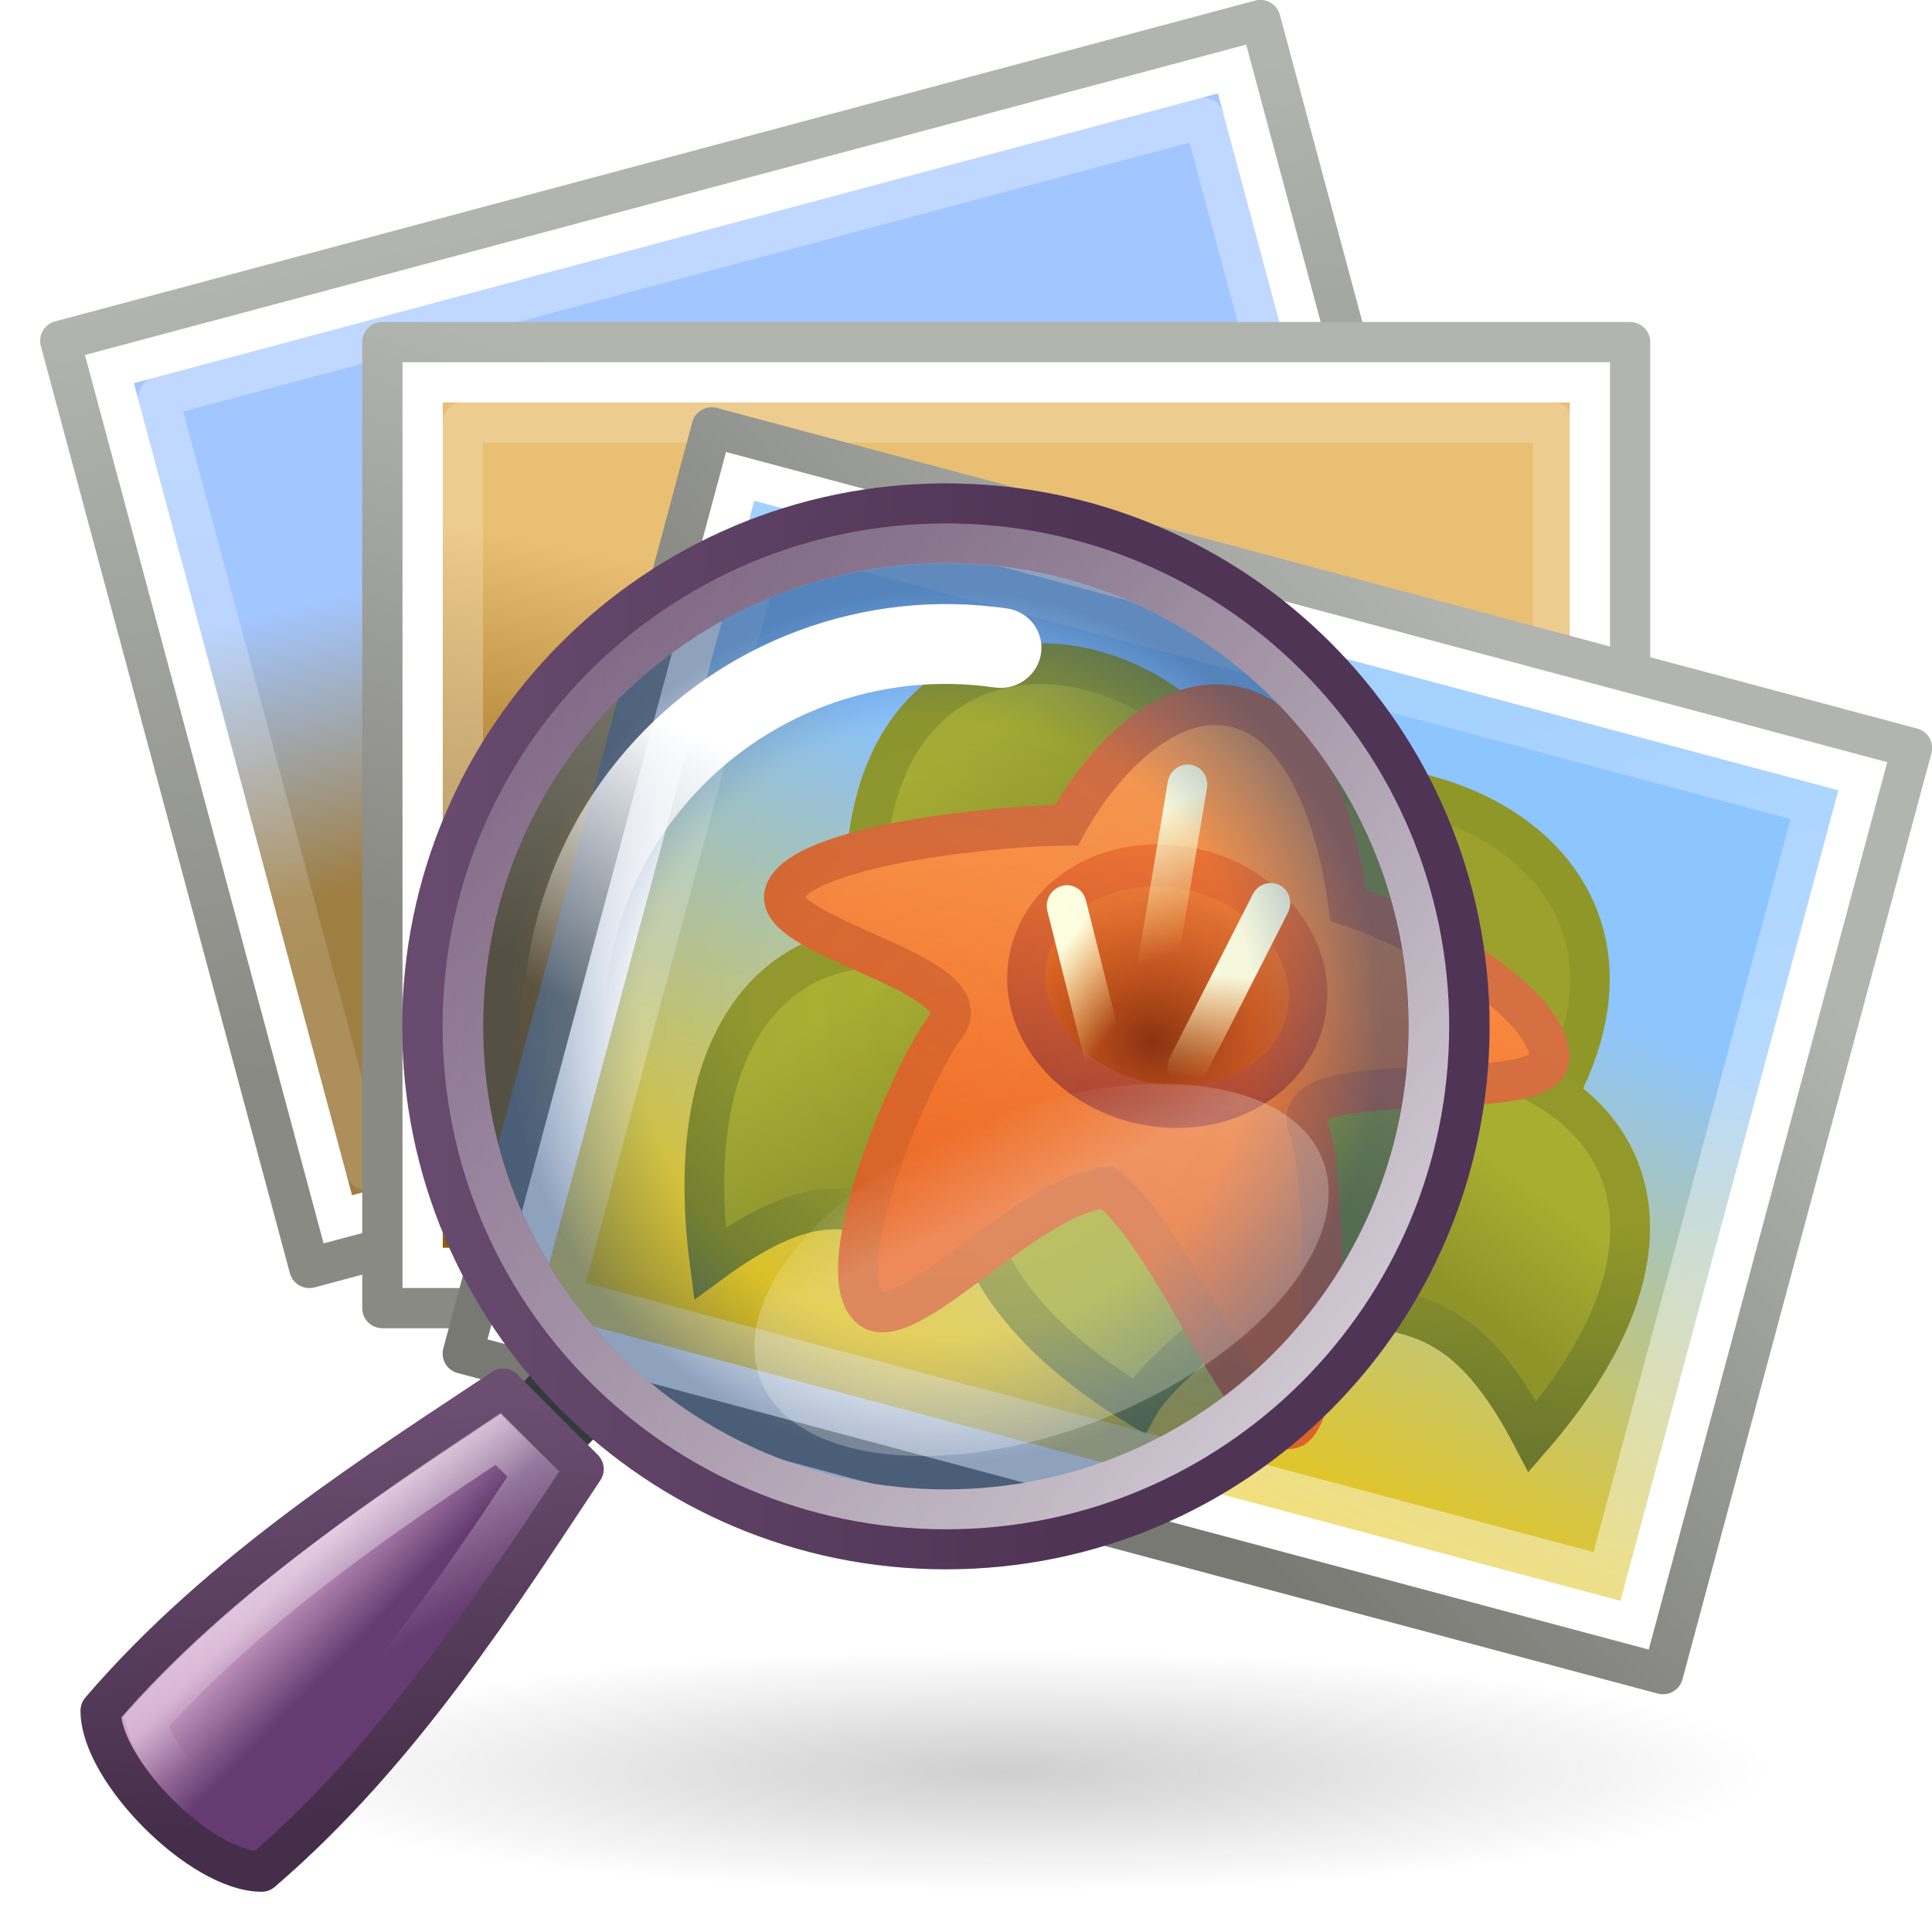
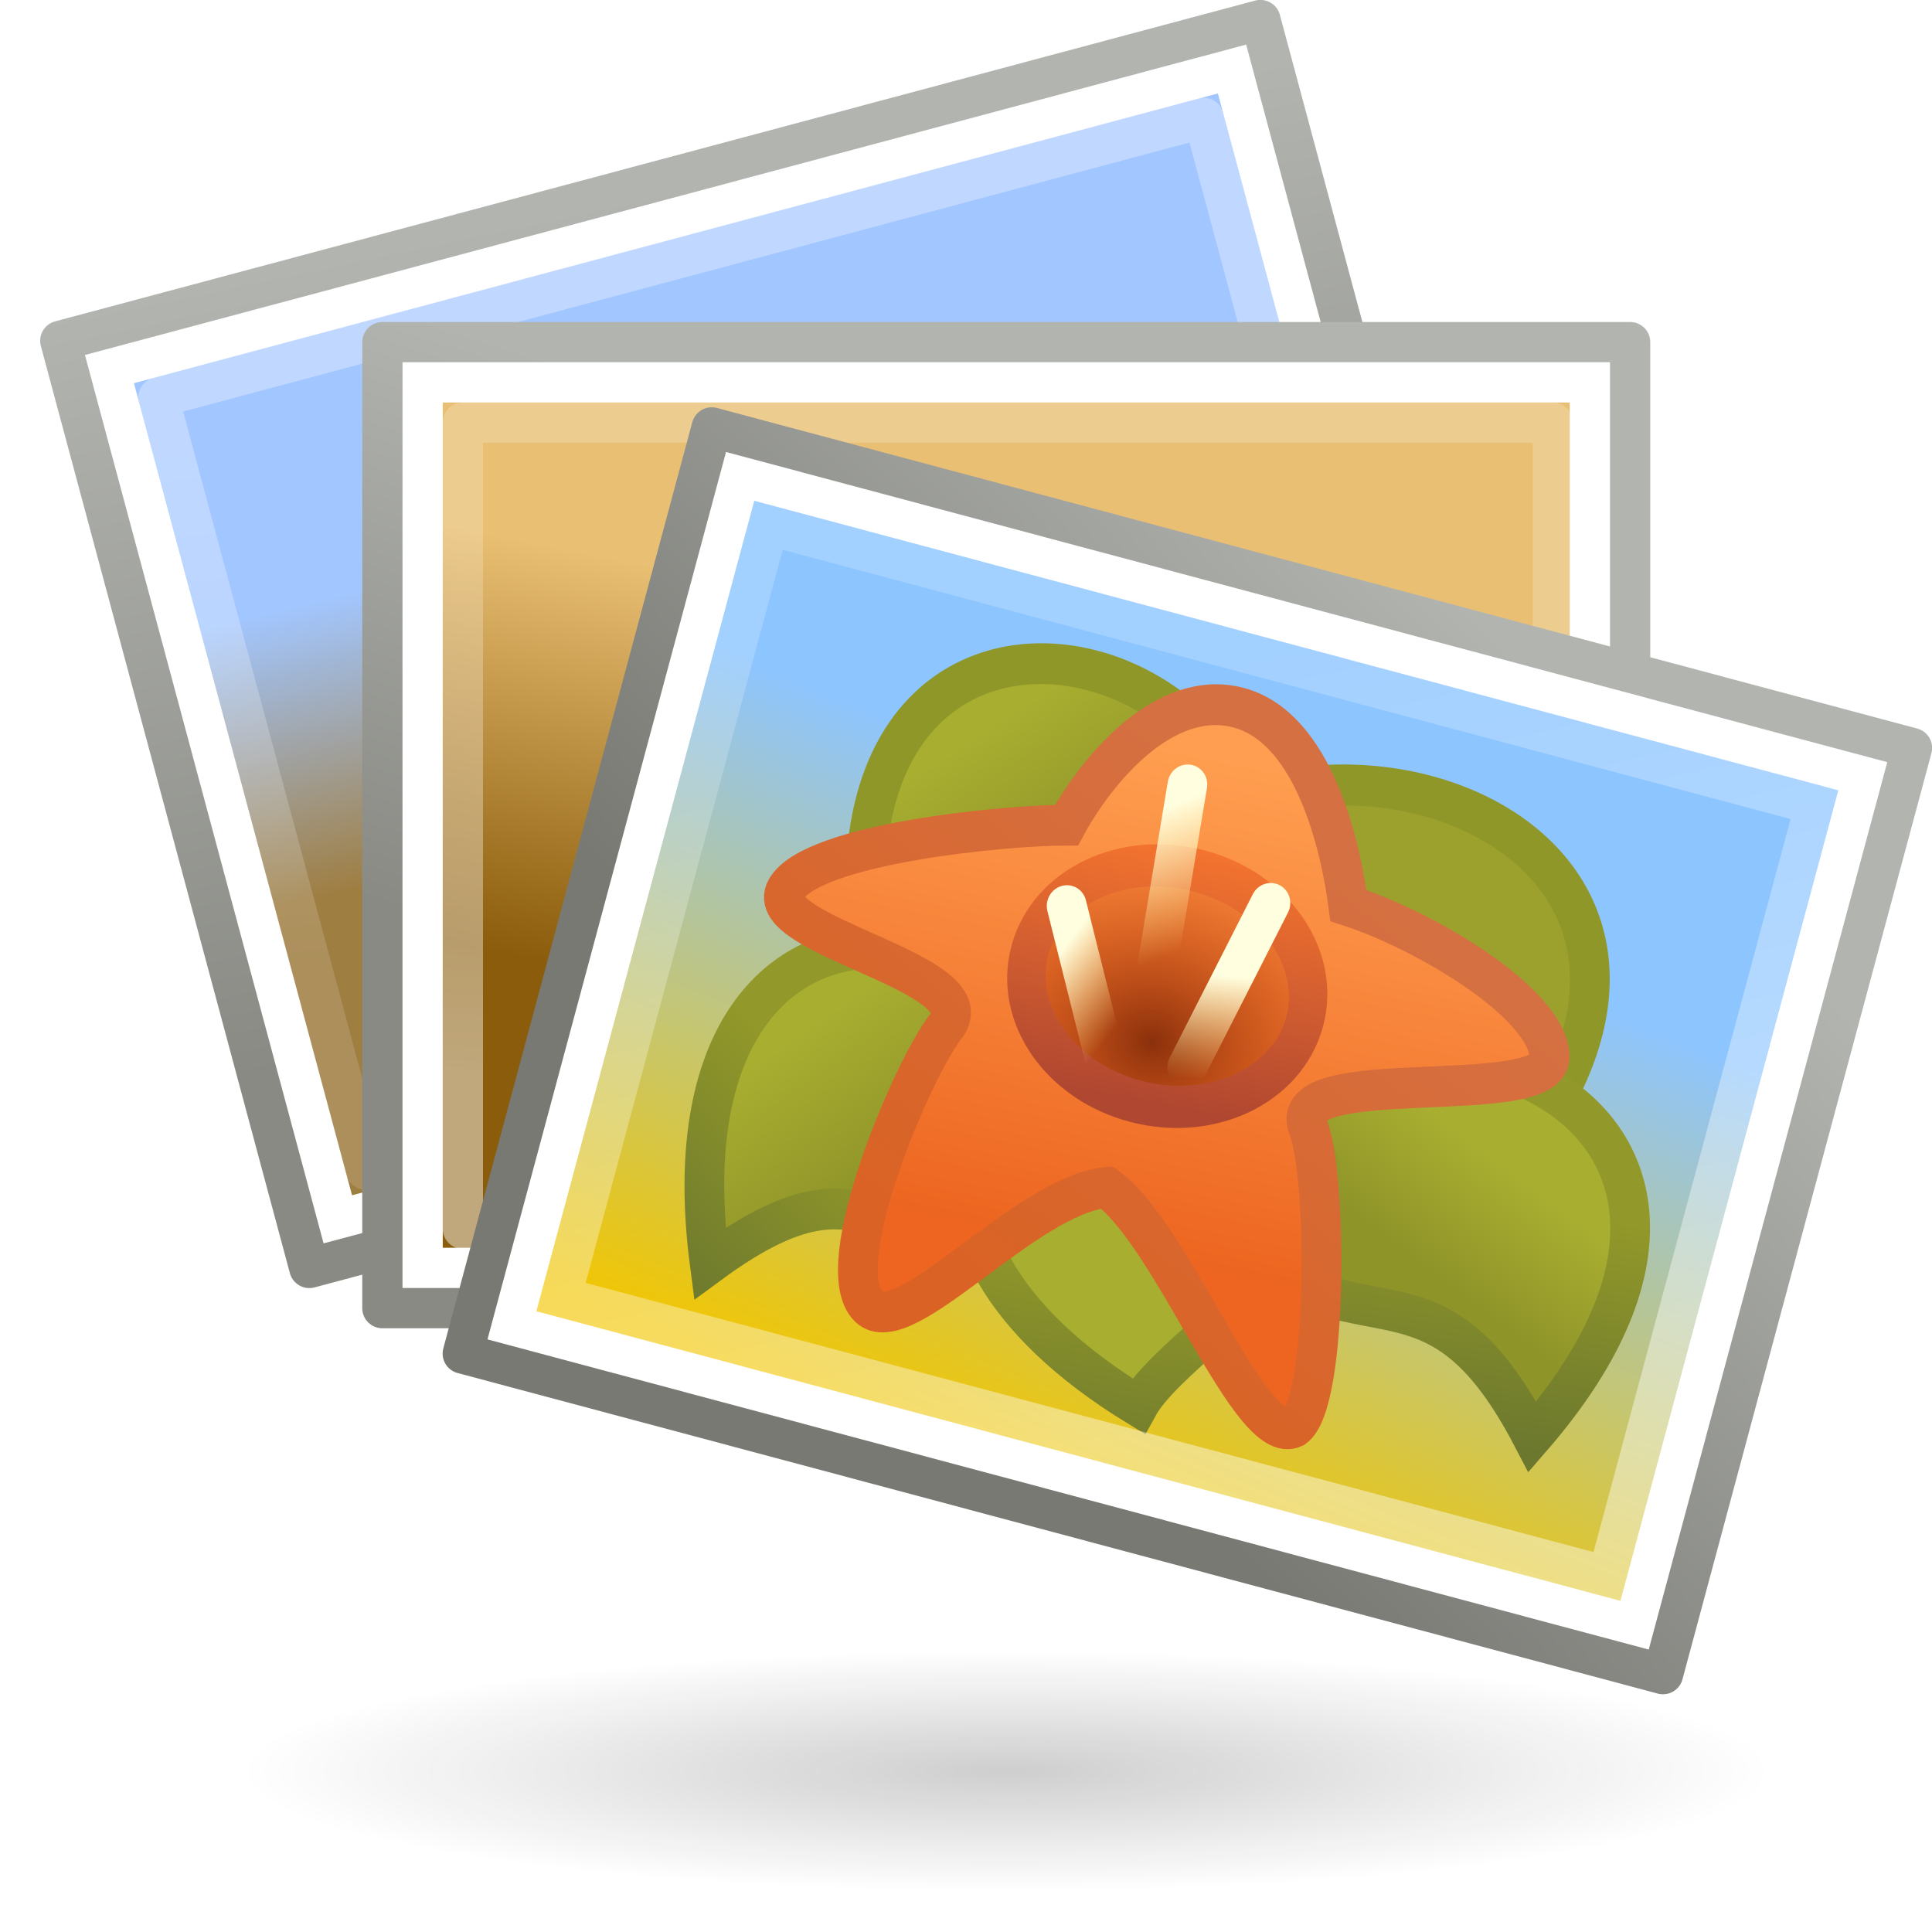
<svg xmlns="http://www.w3.org/2000/svg" xmlns:xlink="http://www.w3.org/1999/xlink" width="48" height="48" id="svg1872" version="1.0">
  <defs id="defs1874">
    <linearGradient id="linearGradient6103">
      <stop style="stop-color:#8a5c0b;stop-opacity:1" offset="0" id="stop6105" />
      <stop style="stop-color:#e9bf74;stop-opacity:1" offset="1" id="stop6107" />
    </linearGradient>
    <linearGradient id="linearGradient6093">
      <stop style="stop-color:#ffffff;stop-opacity:1;" offset="0" id="stop6095" />
      <stop style="stop-color:#ffffff;stop-opacity:0;" offset="1" id="stop6097" />
    </linearGradient>
    <radialGradient id="radialGradient7028-916" r="14.407" gradientTransform="matrix(1,0,0,0.2367408,0,-11.76243)" cx="5.038" cy="-15.411" gradientUnits="userSpaceOnUse" xlink:href="#linearGradient6939-277" fy="-15.411" fx="5.038" />
    <linearGradient id="linearGradient6939-277">
      <stop offset="0" id="stop6990" style="stop-color:#0a0a0a;stop-opacity:1;" />
      <stop offset="1" id="stop6992" style="stop-color:#0a0a0a;stop-opacity:0;" />
    </linearGradient>
-     <radialGradient id="radialGradient6140-673" r="10.532" gradientTransform="matrix(0.8674176,-1.148067e-6,1.127479e-6,0.8832566,8.025467,2.886495)" cx="60.532" cy="24.724" gradientUnits="userSpaceOnUse" xlink:href="#linearGradient3218-93" fy="24.724" fx="60.532" />
    <linearGradient id="linearGradient3218-93">
      <stop offset="0" id="stop6996" style="stop-color:#ffffff;stop-opacity:0" />
-       <stop offset="0.708" id="stop6998" style="stop-color:#245296;stop-opacity:0.089;" />
-       <stop offset="1" id="stop7000" style="stop-color:#1d447c;stop-opacity:1" />
-     </linearGradient>
-     <linearGradient id="linearGradient6147-453" y2="23.437" y1="23.761" x2="47.472" gradientUnits="userSpaceOnUse" xlink:href="#linearGradient6152-873" x1="63.157" />
+       <stop offset="0.708" id="stop6998" style="stop-color:#898989;stop-opacity:0.09;" />
+       <stop offset="1" id="stop7000" style="stop-color:#7f858d;stop-opacity:1;" />
+     </linearGradient>
    <linearGradient id="linearGradient6152-873">
-       <stop offset="0" id="stop7004" style="stop-color:#4f3456;stop-opacity:1;" />
+       <stop offset="0" id="stop7004" style="stop-color:#464646;stop-opacity:1;" />
      <stop offset="1" id="stop7006" style="stop-color:#6c4e72;stop-opacity:1" />
    </linearGradient>
-     <linearGradient id="linearGradient6145-817" y2="12.713" y1="33.304" x2="44.523" gradientUnits="userSpaceOnUse" xlink:href="#linearGradient6125-27" x1="71.486" />
    <linearGradient id="linearGradient6125-27">
      <stop offset="0" id="stop7010" style="stop-color:#ffffff;stop-opacity:1" />
      <stop offset="1" id="stop7012" style="stop-color:#ffffff;stop-opacity:0;" />
    </linearGradient>
    <linearGradient id="linearGradient6091-291" y2="36.375" y1="38" gradientTransform="translate(-2.000013,7.2e-6)" x2="11" gradientUnits="userSpaceOnUse" xlink:href="#linearGradient6081-625" x1="12.663" />
    <linearGradient id="linearGradient6081-625">
-       <stop offset="0" id="stop7016" style="stop-color:#663b71;stop-opacity:1;" />
-       <stop offset="1" id="stop7018" style="stop-color:#cea2c9;stop-opacity:1" />
+       <stop offset="0" id="stop7016" style="stop-color:#7a7a7a;stop-opacity:1;" />
+       <stop offset="1" id="stop7018" style="stop-color:#a9a9a9;stop-opacity:1;" />
    </linearGradient>
    <linearGradient id="linearGradient6093-384" y2="33" y1="43" gradientTransform="translate(-1,2e-7)" x2="11" gradientUnits="userSpaceOnUse" xlink:href="#linearGradient6115-889" x1="12" />
    <linearGradient id="linearGradient6115-889">
      <stop offset="0" id="stop7022" style="stop-color:#452e4a;stop-opacity:1" />
      <stop offset="1" id="stop7024" style="stop-color:#6c4e72;stop-opacity:1" />
    </linearGradient>
    <linearGradient id="linearGradient6085-132" y2="39.899" y1="35.383" gradientTransform="translate(-1,2e-7)" x2="12.76" gradientUnits="userSpaceOnUse" xlink:href="#linearGradient6172-348" x1="10.254" />
    <linearGradient id="linearGradient6172-348">
      <stop offset="0" id="stop7034" style="stop-color:#ffffff;stop-opacity:0.69" />
      <stop offset="1" id="stop7036" style="stop-color:#ffffff;stop-opacity:0" />
    </linearGradient>
    <linearGradient id="linearGradient6664-938-398" x1="10.625" y1="9.375" gradientTransform="matrix(0.9999999,0,0,0.7741935,-3.000013,-1.532259)" x2="15.75" gradientUnits="userSpaceOnUse" xlink:href="#linearGradient6513-648-914" y2="31" />
    <linearGradient id="linearGradient6513-648-914">
      <stop offset="0" id="stop7570" style="stop-color:#ffffff;stop-opacity:1" />
      <stop offset="1" id="stop7572" style="stop-color:#ffffff;stop-opacity:1" />
    </linearGradient>
    <linearGradient id="linearGradient6666-108-56" x1="10.196" y1="23.266" gradientTransform="matrix(0.9999999,0,0,0.7741935,-0.9999983,1.564515)" x2="25.367" gradientUnits="userSpaceOnUse" xlink:href="#linearGradient6527-582-184" y2="4.616" />
    <linearGradient id="linearGradient6527-582-184">
      <stop offset="0" id="stop7576" style="stop-color:#787973;stop-opacity:1" />
      <stop offset="1" id="stop7578" style="stop-color:#b2b4b0;stop-opacity:1;" />
    </linearGradient>
    <linearGradient id="linearGradient6668-599-794" x1="20" y1="13.577" gradientTransform="matrix(0.9496149,0,0,0.8508799,-2.083624,-1.063417)" x2="17.27" gradientUnits="userSpaceOnUse" xlink:href="#linearGradient2782-839-396" y2="32.699" />
    <linearGradient id="linearGradient2782-839-396">
      <stop offset="0" id="stop7582" style="stop-color:#8dc5ff;stop-opacity:1" />
      <stop offset="1" id="stop7584" style="stop-color:#f2c600;stop-opacity:1" />
    </linearGradient>
    <linearGradient id="linearGradient6674-893-795" x1="11.75" y1="23.25" gradientTransform="matrix(0.8894509,-6.6640937e-3,-7.8492031e-3,0.9513737,2.314382,-9.588499)" x2="14.5" gradientUnits="userSpaceOnUse" xlink:href="#linearGradient2862-191-249" y2="26" />
    <linearGradient id="linearGradient2862-191-249">
      <stop offset="0" id="stop7588" style="stop-color:#a8ae30;stop-opacity:1" />
      <stop offset="1" id="stop7590" style="stop-color:#8f9429;stop-opacity:1" />
    </linearGradient>
    <linearGradient id="linearGradient6676-609-599" x1="27.812" y1="22.657" gradientTransform="matrix(1.046908,-1.9502255e-2,-2.0583744e-2,0.9622652,-3.389404,-2.845304)" x2="26.7" gradientUnits="userSpaceOnUse" xlink:href="#linearGradient2862-537-737" y2="25.157" />
    <linearGradient id="linearGradient2862-537-737">
      <stop offset="0" id="stop7594" style="stop-color:#a8ae30;stop-opacity:1" />
      <stop offset="1" id="stop7596" style="stop-color:#8f9429;stop-opacity:1" />
    </linearGradient>
    <linearGradient id="linearGradient6678-775-375" x1="29.062" y1="29" gradientTransform="matrix(1.046908,-1.9502255e-2,-2.0583744e-2,0.9622652,-3.389404,-2.845304)" x2="28.463" gradientUnits="userSpaceOnUse" xlink:href="#linearGradient2874-528-315" y2="23.782" />
    <linearGradient id="linearGradient2874-528-315">
      <stop offset="0" id="stop7600" style="stop-color:#6c782e;stop-opacity:1;" />
      <stop offset="1" id="stop7602" style="stop-color:#929829;stop-opacity:1" />
    </linearGradient>
    <linearGradient id="linearGradient6680-882-562" x1="11.75" y1="23.25" gradientTransform="matrix(0.8665943,7.0291084e-3,8.4277505e-3,0.9978185,0.3857784,-4.081256)" x2="14.5" gradientUnits="userSpaceOnUse" xlink:href="#linearGradient2862-897-722" y2="26" />
    <linearGradient id="linearGradient2862-897-722">
      <stop offset="0" id="stop7606" style="stop-color:#a8ae30;stop-opacity:1" />
      <stop offset="1" id="stop7608" style="stop-color:#8f9429;stop-opacity:1" />
    </linearGradient>
    <linearGradient id="linearGradient6682-569-587" x1="10.062" y1="29.5" gradientTransform="matrix(0.969616,7.8647367e-3,8.4277505e-3,0.9978185,-1.623145,-4.097551)" x2="12.656" gradientUnits="userSpaceOnUse" xlink:href="#linearGradient2874-878-807" y2="24.75" />
    <linearGradient id="linearGradient2874-878-807">
      <stop offset="0" id="stop7612" style="stop-color:#6c782e;stop-opacity:1;" />
      <stop offset="1" id="stop7614" style="stop-color:#929829;stop-opacity:1" />
    </linearGradient>
    <linearGradient id="linearGradient6684-646-360" x1="20.384" y1="31.625" gradientTransform="translate(-2.000015,-4)" x2="19.884" gradientUnits="userSpaceOnUse" xlink:href="#linearGradient2874-499-677" y2="26.438" />
    <linearGradient id="linearGradient2874-499-677">
      <stop offset="0" id="stop7618" style="stop-color:#6c782e;stop-opacity:1;" />
      <stop offset="1" id="stop7620" style="stop-color:#929829;stop-opacity:1" />
    </linearGradient>
    <linearGradient id="linearGradient6686-103-989" x1="16.917" y1="25.211" gradientTransform="matrix(1.123311,9.4416416e-3,1.0807832e-2,1.236118,0.2887738,-4.714832)" x2="16.374" gradientUnits="userSpaceOnUse" xlink:href="#linearGradient2855-649-911" y2="16.541" />
    <linearGradient id="linearGradient2855-649-911">
      <stop offset="0" id="stop7624" style="stop-color:#ed6520;stop-opacity:1" />
      <stop offset="1" id="stop7626" style="stop-color:#ff9e50;stop-opacity:1" />
    </linearGradient>
    <linearGradient id="linearGradient6688-508-790" x1="10.257" y1="24.583" gradientTransform="matrix(1.123311,9.4416416e-3,1.0807832e-2,1.236118,0.2887738,-4.714832)" x2="13.592" gradientUnits="userSpaceOnUse" xlink:href="#linearGradient2849-135-305" y2="15.521" />
    <linearGradient id="linearGradient2849-135-305">
      <stop offset="0" id="stop7630" style="stop-color:#da6224;stop-opacity:1" />
      <stop offset="1" id="stop7632" style="stop-color:#d57042;stop-opacity:1" />
    </linearGradient>
    <radialGradient id="radialGradient6690-643-984" r="2" gradientTransform="matrix(1.813171,-7.680244e-7,1.042223e-6,1.396339,-15.45026,-9.149679)" cx="19" cy="22.472" gradientUnits="userSpaceOnUse" xlink:href="#linearGradient2891-388-107" fy="22.472" fx="19" />
    <linearGradient id="linearGradient2891-388-107">
      <stop offset="0" id="stop7636" style="stop-color:#8a300c;stop-opacity:1;" />
      <stop offset="1" id="stop7638" style="stop-color:#ec510c;stop-opacity:0" />
    </linearGradient>
    <linearGradient id="linearGradient6692-693-932" x1="18.369" y1="23.025" x2="18.154" gradientUnits="userSpaceOnUse" xlink:href="#linearGradient2885-866-809" y2="19.235" />
    <linearGradient id="linearGradient2885-866-809">
      <stop offset="0" id="stop7642" style="stop-color:#b04730;stop-opacity:1" />
      <stop offset="1" id="stop7644" style="stop-color:#ff7b2f;stop-opacity:1" />
    </linearGradient>
    <linearGradient id="linearGradient6694-91-847" x1="21" y1="20" gradientTransform="matrix(0.8327897,0,0,1.120885,3.056084,-2.099038)" x2="21.25" gradientUnits="userSpaceOnUse" xlink:href="#linearGradient2911-613-519" y2="22" />
    <linearGradient id="linearGradient2911-613-519">
      <stop offset="0" id="stop7648" style="stop-color:#ffffe0;stop-opacity:1;" />
      <stop offset="1" id="stop7650" style="stop-color:#ffe588;stop-opacity:0;" />
    </linearGradient>
    <linearGradient id="linearGradient6696-957-701" x1="17" y1="21" gradientTransform="matrix(0.8588038,0,0,1.114034,2.470933,-2.223658)" x2="18.892" gradientUnits="userSpaceOnUse" xlink:href="#linearGradient2911-198-956" y2="22.07" />
    <linearGradient id="linearGradient2911-198-956">
      <stop offset="0" id="stop7654" style="stop-color:#ffffe0;stop-opacity:1;" />
      <stop offset="1" id="stop7656" style="stop-color:#ffe588;stop-opacity:0;" />
    </linearGradient>
    <linearGradient id="linearGradient6698-322-330" x1="18" y1="18" gradientTransform="matrix(0.8327886,0,0,1.057645,2.939291,-1.345881)" x2="19.488" gradientUnits="userSpaceOnUse" xlink:href="#linearGradient2911-977-39" y2="20.631" />
    <linearGradient id="linearGradient2911-977-39">
      <stop offset="0" id="stop7660" style="stop-color:#ffffe0;stop-opacity:1;" />
      <stop offset="1" id="stop7662" style="stop-color:#ffe588;stop-opacity:0;" />
    </linearGradient>
    <linearGradient id="linearGradient6700-934-905" x1="28.312" y1="26" gradientTransform="matrix(1.081538,0,0,0.952381,-4.611539,-3.547619)" x2="18.655" gradientUnits="userSpaceOnUse" xlink:href="#linearGradient2760-892-392" y2="9.5" />
    <linearGradient id="linearGradient2760-892-392">
      <stop offset="0" id="stop7666" style="stop-color:#ffffff;stop-opacity:1;" />
      <stop offset="1" id="stop7668" style="stop-color:#ffffff;stop-opacity:0.424" />
    </linearGradient>
    <linearGradient id="linearGradient6794-107-466-97" y2="31" y1="20.987" gradientTransform="matrix(1,0,0,0.7744999,7.999984,0.4657507)" x2="15.75" gradientUnits="userSpaceOnUse" xlink:href="#linearGradient6513-961-304" x1="9.293" />
    <linearGradient id="linearGradient6513-961-304">
      <stop offset="0" id="stop7672" style="stop-color:#ffffff;stop-opacity:1" />
      <stop offset="1" id="stop7674" style="stop-color:#ffffff;stop-opacity:1" />
    </linearGradient>
    <linearGradient id="linearGradient6796-836-17-82" y2="2.562" y1="27.848" gradientTransform="matrix(1,0,0,0.7744999,9.999999,3.56375)" x2="15" gradientUnits="userSpaceOnUse" xlink:href="#linearGradient6527-840-903" x1="13.243" />
    <linearGradient id="linearGradient6527-840-903">
      <stop offset="0" id="stop7678" style="stop-color:#898a84;stop-opacity:1;" />
      <stop offset="1" id="stop7680" style="stop-color:#b2b4b0;stop-opacity:1;" />
    </linearGradient>
    <linearGradient id="linearGradient6798-298-851-218" y2="23.569" y1="15.57" gradientTransform="matrix(1.035502,0,0,0.9027051,7.28994,-0.4340456)" x2="18.462" gradientUnits="userSpaceOnUse" xlink:href="#linearGradient6963-199-896" x1="18.637" />
    <linearGradient id="linearGradient6963-199-896">
      <stop offset="0" id="stop7684" style="stop-color:#a2c6ff;stop-opacity:1" />
      <stop offset="1" id="stop7686" style="stop-color:#9f7e42;stop-opacity:1" />
    </linearGradient>
    <linearGradient id="linearGradient6804-766-431-104" y2="28.025" y1="13.368" gradientTransform="matrix(0.9935996,0,0,0.8615727,8.128008,0.2685482)" x2="19.596" gradientUnits="userSpaceOnUse" xlink:href="#linearGradient2760-815-256-774" x1="22.569" />
    <linearGradient id="linearGradient2760-815-256-774">
      <stop offset="0" id="stop7690" style="stop-color:#ffffff;stop-opacity:1;" />
      <stop offset="1" id="stop7692" style="stop-color:#ffffff;stop-opacity:0.424" />
    </linearGradient>
    <linearGradient id="linearGradient6938-583-502" x1="10.625" y1="9.375" gradientTransform="matrix(1,0,0,0.7741935,0.9999852,-2.532258)" x2="15.75" gradientUnits="userSpaceOnUse" xlink:href="#linearGradient6513-892-891" y2="31" />
    <linearGradient id="linearGradient6513-892-891">
      <stop offset="0" id="stop7696" style="stop-color:#ffffff;stop-opacity:1" />
      <stop offset="1" id="stop7698" style="stop-color:#ffffff;stop-opacity:1" />
    </linearGradient>
    <linearGradient id="linearGradient6959-132-289" x1="8.812" y1="23.198" gradientTransform="matrix(1,0,0,0.7741935,3,0.5645163)" x2="15.625" gradientUnits="userSpaceOnUse" xlink:href="#linearGradient6527-416-784" y2="6.68" />
    <linearGradient id="linearGradient6527-416-784">
      <stop offset="0" id="stop7702" style="stop-color:#898a84;stop-opacity:1;" />
      <stop offset="1" id="stop7704" style="stop-color:#b2b4b0;stop-opacity:1;" />
    </linearGradient>
    <linearGradient id="linearGradient6928-172-883" x1="13.5" y1="20.111" gradientTransform="matrix(1,0,0,2.704633,0,-45.29272)" x2="13" gradientUnits="userSpaceOnUse" xlink:href="#linearGradient6922-726-405" y2="26.695" />
    <linearGradient id="linearGradient6922-726-405">
      <stop offset="0" id="stop7714" style="stop-color:#b16e0c;stop-opacity:1;" />
      <stop offset="1" id="stop7716" style="stop-color:#f7dcb2;stop-opacity:1" />
    </linearGradient>
    <linearGradient id="linearGradient6961-88-360" x1="15" y1="27" gradientTransform="matrix(1.0832,0,0,0.9537014,-0.6240014,-4.560162)" x2="16" gradientUnits="userSpaceOnUse" xlink:href="#linearGradient2760-728-423-731-288" y2="13.687" />
    <linearGradient id="linearGradient2760-728-423-731-288">
      <stop offset="0" id="stop7720" style="stop-color:#ffffff;stop-opacity:1;" />
      <stop offset="1" id="stop7722" style="stop-color:#ffffff;stop-opacity:0.424" />
    </linearGradient>
-     <linearGradient xlink:href="#linearGradient6125-27" id="linearGradient6089" gradientUnits="userSpaceOnUse" x1="57.25" y1="16.449" x2="52.217" y2="23.031" />
    <linearGradient xlink:href="#linearGradient6093" id="linearGradient6101" gradientUnits="userSpaceOnUse" x1="22.834" y1="19.796" x2="22.615" y2="17" />
-     <linearGradient xlink:href="#linearGradient6081-625" id="linearGradient6113" gradientUnits="userSpaceOnUse" gradientTransform="translate(-3.000011,2.000007)" x1="12.663" y1="38" x2="11" y2="36.375" />
-     <linearGradient xlink:href="#linearGradient6115-889" id="linearGradient6115" gradientUnits="userSpaceOnUse" gradientTransform="translate(-1.999999,2)" x1="12" y1="43" x2="11" y2="33" />
    <linearGradient xlink:href="#linearGradient6172-348" id="linearGradient6117" gradientUnits="userSpaceOnUse" gradientTransform="translate(-1,2e-7)" x1="10.254" y1="35.383" x2="12.76" y2="39.899" />
    <linearGradient xlink:href="#linearGradient6103" id="linearGradient6134" x1="10" y1="18" x2="12" y2="8" gradientUnits="userSpaceOnUse" />
-     <filter id="filter6146">
-       <feGaussianBlur stdDeviation="0.854" id="feGaussianBlur6148" />
-     </filter>
-     <filter id="filter6153">
-       <feGaussianBlur stdDeviation="0.606" id="feGaussianBlur6155" />
-     </filter>
-     <filter id="filter6157">
-       <feGaussianBlur stdDeviation="0.675" id="feGaussianBlur6159" />
-     </filter>
-     <linearGradient xlink:href="#linearGradient6172-348" id="linearGradient6161" gradientUnits="userSpaceOnUse" gradientTransform="translate(-1,2e-7)" x1="10.254" y1="35.383" x2="12.76" y2="39.899" />
+     <linearGradient xlink:href="#linearGradient6125-27" id="linearGradient3794" gradientUnits="userSpaceOnUse" x1="57.25" y1="16.449" x2="52.217" y2="23.031" />
+     <linearGradient xlink:href="#linearGradient6081-625" id="linearGradient3799" gradientUnits="userSpaceOnUse" gradientTransform="translate(-41.8771,-12.74504)" x1="12.663" y1="38" x2="11" y2="36.375" />
+     <linearGradient xlink:href="#linearGradient6115-889" id="linearGradient3801" gradientUnits="userSpaceOnUse" gradientTransform="translate(-40.87709,-12.74505)" x1="12" y1="43" x2="11" y2="33" />
+     <linearGradient xlink:href="#linearGradient6125-27" id="linearGradient3807" gradientUnits="userSpaceOnUse" x1="71.486" y1="33.304" x2="44.523" y2="12.713" />
+     <linearGradient xlink:href="#linearGradient6152-873" id="linearGradient3809" gradientUnits="userSpaceOnUse" x1="63.157" y1="23.761" x2="47.472" y2="23.437" />
+     <radialGradient xlink:href="#linearGradient3218-93" id="radialGradient3811" gradientUnits="userSpaceOnUse" gradientTransform="matrix(0.8674176,-1.148067e-6,1.127479e-6,0.8832566,8.025467,2.886495)" cx="60.532" cy="24.724" fx="60.532" fy="24.724" r="10.532" />
+     <linearGradient xlink:href="#linearGradient6172-348" id="linearGradient3813" gradientUnits="userSpaceOnUse" gradientTransform="translate(-1,2e-7)" x1="10.254" y1="35.383" x2="12.76" y2="39.899" />
  </defs>
  <g id="layer1" style="display:inline">
    <g id="g6782" transform="matrix(0.9618234,-0.2570934,0.2577198,0.9594858,-11.94237,6.403058)">
      <rect id="rect6784" x="12.5" y="5.5" width="31" height="24.009" style="fill:url(#linearGradient6794-107-466-97);fill-opacity:1;fill-rule:nonzero;stroke:url(#linearGradient6796-836-17-82);stroke-width:1.005;stroke-linecap:round;stroke-linejoin:round;stroke-miterlimit:4;stroke-dasharray:none;stroke-opacity:1" />
      <rect id="rect6786" x="14" y="7" width="28" height="21.028" style="fill:url(#linearGradient6798-298-851-218);fill-opacity:1;fill-rule:nonzero;stroke:none;stroke-width:1;stroke-linecap:round;stroke-linejoin:miter;stroke-miterlimit:4;stroke-dasharray:none;stroke-opacity:1" />
      <rect id="rect6792" x="14.5" y="7.5" width="27" height="20" style="opacity:0.318;fill:none;fill-opacity:1;fill-rule:nonzero;stroke:url(#linearGradient6804-766-431-104);stroke-width:1.005;stroke-linecap:round;stroke-linejoin:round;stroke-miterlimit:4;stroke-dasharray:none;stroke-opacity:1" />
    </g>
    <g id="g6942" transform="translate(4,6)">
      <rect id="rect6556" x="5.5" y="2.5" width="31" height="24" style="fill:url(#linearGradient6938-583-502);fill-opacity:1;fill-rule:nonzero;stroke:url(#linearGradient6959-132-289);stroke-width:1;stroke-linecap:round;stroke-linejoin:round;stroke-miterlimit:4;stroke-dasharray:none;stroke-opacity:1" />
      <rect id="rect6558" x="7" y="4" width="28" height="21" style="fill:url(#linearGradient6134);fill-opacity:1;fill-rule:nonzero;stroke:none;stroke-width:1;stroke-linecap:round;stroke-linejoin:miter;stroke-miterlimit:4;stroke-dasharray:none;stroke-opacity:1" />
      <rect id="rect6588" x="7.5" y="4.5" width="27.08" height="20.028" style="opacity:0.463;fill:none;fill-opacity:1;fill-rule:nonzero;stroke:url(#linearGradient6961-88-360);stroke-width:1;stroke-linecap:round;stroke-linejoin:round;stroke-miterlimit:4;stroke-dasharray:none;stroke-opacity:1" />
    </g>
    <path id="path7026" transform="matrix(1.318776,0,0,0.8795603,18.35583,57.55472)" d="M 19.445,-15.411 A 14.407,3.411 0 1 1 -9.369,-15.411 A 14.407,3.411 0 1 1 19.445,-15.411 z" style="opacity:0.2;fill:url(#radialGradient7028-916);fill-opacity:1;stroke:none;stroke-width:0.8;stroke-linecap:round;stroke-linejoin:round;stroke-miterlimit:4;stroke-dasharray:none;stroke-opacity:1" />
    <g id="g6628" transform="matrix(0.9618871,0.2569151,-0.2577368,0.9588204,17.14284,6.877018)">
      <rect id="rect6630" x="1.5" y="3.5" width="31" height="24" style="fill:url(#linearGradient6664-938-398);fill-opacity:1;fill-rule:nonzero;stroke:url(#linearGradient6666-108-56);stroke-width:1.006;stroke-linecap:round;stroke-linejoin:round;stroke-miterlimit:4;stroke-dasharray:none;stroke-opacity:1" />
      <rect id="rect6632" x="3" y="5" width="28" height="21" ry="0" style="fill:url(#linearGradient6668-599-794);fill-opacity:1;fill-rule:nonzero;stroke:none;stroke-width:1;stroke-linecap:round;stroke-linejoin:miter;stroke-miterlimit:4;stroke-dasharray:none;stroke-opacity:1" />
      <g transform="matrix(1.147149,0,0,1.187499,-4.251138,-5.874985)" id="g6638">
        <path d="M 19.458,14.622 C 17.615,8.601 7.673,9.604 11.389,17.932 C 14.731,14.193 15.173,17.903 19.458,14.622 z" id="path6640" style="fill:url(#linearGradient6674-893-795);fill-opacity:1;fill-rule:evenodd;stroke:#909729;stroke-width:0.862px;stroke-linecap:butt;stroke-linejoin:miter;stroke-opacity:1" />
        <path d="M 15.681,15.736 C 18.061,9.201 30.393,10.152 25.651,19.207 C 21.558,15.209 20.952,19.227 15.681,15.736 z" id="path6642" style="fill:#9ca02c;fill-opacity:1;fill-rule:evenodd;stroke:#909729;stroke-width:0.862px;stroke-linecap:butt;stroke-linejoin:miter;stroke-opacity:1" />
        <path d="M 19.128,20.782 C 21.356,14.489 32.328,15.246 27.955,23.984 C 24.373,20.204 23.767,24.062 19.128,20.782 z" id="path6644" style="fill:url(#linearGradient6676-609-599);fill-opacity:1;fill-rule:evenodd;stroke:url(#linearGradient6678-775-375);stroke-width:0.862px;stroke-linecap:butt;stroke-linejoin:miter;stroke-opacity:1" />
        <path d="M 17.5,21.584 C 15.603,15.24 5.932,16.135 9.693,24.929 C 12.887,21.06 13.381,24.959 17.5,21.584 z" id="path6646" style="fill:url(#linearGradient6680-882-562);fill-opacity:1;fill-rule:evenodd;stroke:url(#linearGradient6682-569-587);stroke-width:0.862px;stroke-linecap:butt;stroke-linejoin:miter;stroke-opacity:1" />
        <path d="M 18,18.5 C 26,18.5 20,23.5 19.5,25.5 C 12.5,23.5 14.037,18.5 18,18.5 z" id="path6648" style="fill:#a8ae30;fill-opacity:1;fill-rule:evenodd;stroke:url(#linearGradient6684-646-360);stroke-width:0.862px;stroke-linecap:butt;stroke-linejoin:miter;stroke-opacity:1" />
        <g id="g6650" transform="translate(-2.000015,-4)">
          <path id="path6652" d="M 24.899,29.084 C 24.09,29.759 21.296,25.851 19.605,25.219 C 17.926,25.823 16.225,29.458 15.276,28.941 C 14.191,28.349 14.861,23.838 15.314,22.816 C 15.897,21.499 10.892,21.987 11.181,20.896 C 11.467,19.82 15.446,18.391 16.714,18.063 C 17.028,16.787 17.997,14.723 19.682,14.737 C 21.367,14.751 22.59,17.001 23.088,18.169 C 24.848,18.256 27.816,19.068 28.168,20.149 C 28.514,21.215 22.579,21.718 23.492,22.895 C 24.159,23.754 25.481,28.398 24.899,29.084 z" style="fill:url(#linearGradient6686-103-989);fill-opacity:1;fill-rule:nonzero;stroke:url(#linearGradient6688-508-790);stroke-width:0.862;stroke-linecap:round;stroke-linejoin:miter;stroke-miterlimit:4;stroke-opacity:1" />
-           <path id="path6654" transform="matrix(1.543614,-6.5659361e-3,-7.7678745e-3,1.678191,-9.424332,-15.16318)" d="M 21,21.5 A 2,1.5 0 1 1 17,21.5 A 2,1.5 0 1 1 21,21.5 z" style="fill:url(#radialGradient6690-643-984);fill-opacity:1;fill-rule:nonzero;stroke:url(#linearGradient6692-693-932);stroke-width:0.535;stroke-linecap:round;stroke-linejoin:miter;stroke-miterlimit:4;stroke-dasharray:none;stroke-opacity:1" />
+           <path id="path6654" transform="matrix(1.543614,-6.5659361e-3,-7.7678745e-3,1.678191,-9.424332,-15.16318)" d="m 21,21.5 c 0,0.828 -0.895,1.5 -2,1.5 -1.105,0 -2,-0.672 -2,-1.5 0,-0.828 0.895,-1.5 2,-1.5 1.105,0 2,0.672 2,1.5 z" style="fill:url(#radialGradient6690-643-984);fill-opacity:1;fill-rule:nonzero;stroke:url(#linearGradient6692-693-932);stroke-width:0.535;stroke-linecap:round;stroke-linejoin:miter;stroke-miterlimit:4;stroke-dasharray:none;stroke-opacity:1" />
          <path id="path6656" d="M 20.615,22.323 L 21.437,18.548" style="fill:none;fill-rule:evenodd;stroke:url(#linearGradient6694-91-847);stroke-width:0.862px;stroke-linecap:round;stroke-linejoin:miter;stroke-opacity:1" />
          <path id="path6658" d="M 18.924,22.76 L 17.169,19.701" style="fill:none;fill-rule:evenodd;stroke:url(#linearGradient6696-957-701);stroke-width:0.862px;stroke-linecap:round;stroke-linejoin:miter;stroke-opacity:1" />
          <path id="path6660" d="M 19.542,21.722 L 19.024,16.587" style="fill:none;fill-rule:evenodd;stroke:url(#linearGradient6698-322-330);stroke-width:0.862px;stroke-linecap:round;stroke-linejoin:miter;stroke-opacity:1" />
        </g>
      </g>
      <rect id="rect6662" x="3.5" y="5.5" width="27.038" height="20" style="opacity:0.435;fill:none;fill-opacity:1;fill-rule:nonzero;stroke:url(#linearGradient6700-934-905);stroke-width:1.006;stroke-linecap:round;stroke-linejoin:miter;stroke-miterlimit:4;stroke-dasharray:none;stroke-opacity:1" />
    </g>
  </g>
  <g id="layer2" style="display:inline">
-     <g id="g6123">
-       <path id="rect6872" d="M 11.5,36 L 14.313,32.897 L 16,34.5 L 13,37.5 L 11.5,36 z" style="fill:#333a3c;fill-opacity:1;stroke:none;stroke-width:0.8;stroke-linecap:round;stroke-linejoin:round;stroke-miterlimit:4;stroke-opacity:1;display:inline" />
-       <path id="path2982" transform="matrix(1.186846,0,0,1.165563,-48.34231,-3.31789)" d="M 71.064,24.724 A 10.532,10.724 0 1 1 50,24.724 A 10.532,10.724 0 1 1 71.064,24.724 z" style="opacity:0.5;fill:url(#radialGradient6140-673);fill-opacity:1;fill-rule:nonzero;stroke:none;stroke-width:0.886;stroke-linecap:round;stroke-linejoin:miter;stroke-miterlimit:4;stroke-dasharray:none;stroke-opacity:1" />
-       <path id="path2994" transform="matrix(1.186846,0,0,1.165563,-48.34231,-3.317888)" d="M 71.064,24.724 A 10.532,10.724 0 1 1 50,24.724 A 10.532,10.724 0 1 1 71.064,24.724 z" style="fill:none;fill-opacity:1;fill-rule:nonzero;stroke:url(#linearGradient6147-453);stroke-width:1.7;stroke-linecap:round;stroke-linejoin:miter;stroke-miterlimit:4;stroke-dasharray:none;stroke-opacity:1" />
-       <path id="path3042" transform="matrix(1.139372,0,0,1.118941,-45.4686,-2.165174)" d="M 71.064,24.724 A 10.532,10.724 0 1 1 50,24.724 A 10.532,10.724 0 1 1 71.064,24.724 z" style="opacity:0.788;fill:none;fill-opacity:1;fill-rule:nonzero;stroke:url(#linearGradient6145-817);stroke-width:0.886;stroke-linecap:round;stroke-linejoin:miter;stroke-miterlimit:4;stroke-dasharray:none;stroke-opacity:1" />
-       <path d="M 14.5,36.5 L 12.5,34.5 C 9.5,36.5 5.5,39 2.5,42.5 C 2.5,44 5,46.5 6.5,46.5 C 10,43.5 12.5,39.5 14.5,36.5 z" id="rect3080" style="fill:url(#linearGradient6113);fill-opacity:1;fill-rule:nonzero;stroke:url(#linearGradient6115);stroke-width:1;stroke-linecap:round;stroke-linejoin:round;stroke-miterlimit:4;stroke-opacity:1;display:inline" />
-       <path id="path6089" xlink:href="#rect3080" d="M 12.375,35.75 C 9.573,37.607 6.266,39.843 3.625,42.781 C 3.733,43.13 4.021,43.771 4.625,44.375 C 5.229,44.979 5.87,45.267 6.219,45.375 C 9.157,42.734 11.393,39.427 13.25,36.625 L 12.375,35.75 z" style="fill:none;fill-opacity:1;fill-rule:nonzero;stroke:url(#linearGradient6161);stroke-width:1;stroke-linecap:round;stroke-linejoin:miter;stroke-miterlimit:4;stroke-opacity:1;display:inline" />
-       <path style="opacity:1;fill:none;fill-opacity:1;fill-rule:nonzero;stroke:url(#linearGradient6089);stroke-width:2.237;stroke-linecap:round;stroke-linejoin:miter;stroke-miterlimit:4;stroke-dasharray:none;stroke-opacity:1;display:inline" d="M 50.024,25.442 A 10.532,10.724 0 0 1 64.301,14.71" transform="matrix(0.8799312,-0.1983194,0.1947631,0.8641522,-34.57951,16.13903)" id="path6087" />
-     </g>
-     <path style="opacity:0.243;fill:url(#linearGradient6101);fill-opacity:1;stroke:none;stroke-width:2;stroke-linecap:round;stroke-linejoin:miter;stroke-miterlimit:4;stroke-dasharray:none;stroke-opacity:1" id="path6091" d="M 28,22 A 5,5 0 1 1 18,22 A 5,5 0 1 1 28,22 z" transform="matrix(1.396168,-0.5483754,0.2924669,0.7446228,-12.66984,27.78099)" />
+     <path style="fill:none;stroke:url(#linearGradient3813);stroke-width:1;stroke-linecap:round;stroke-linejoin:miter;stroke-miterlimit:4;stroke-opacity:1;display:inline" d="m 10,34.625 c -2.802,1.857 -6.109,4.093 -8.75,7.031 0.108,0.349 0.396,0.99 1,1.594 0.604,0.604 1.245,0.892 1.594,1 C 6.782,41.609 9.018,38.302 10.875,35.5 L 10,34.625 z" xlink:href="#rect3080" id="path6089" transform="translate(-18.125,-4.75)" />
  </g>
</svg>
